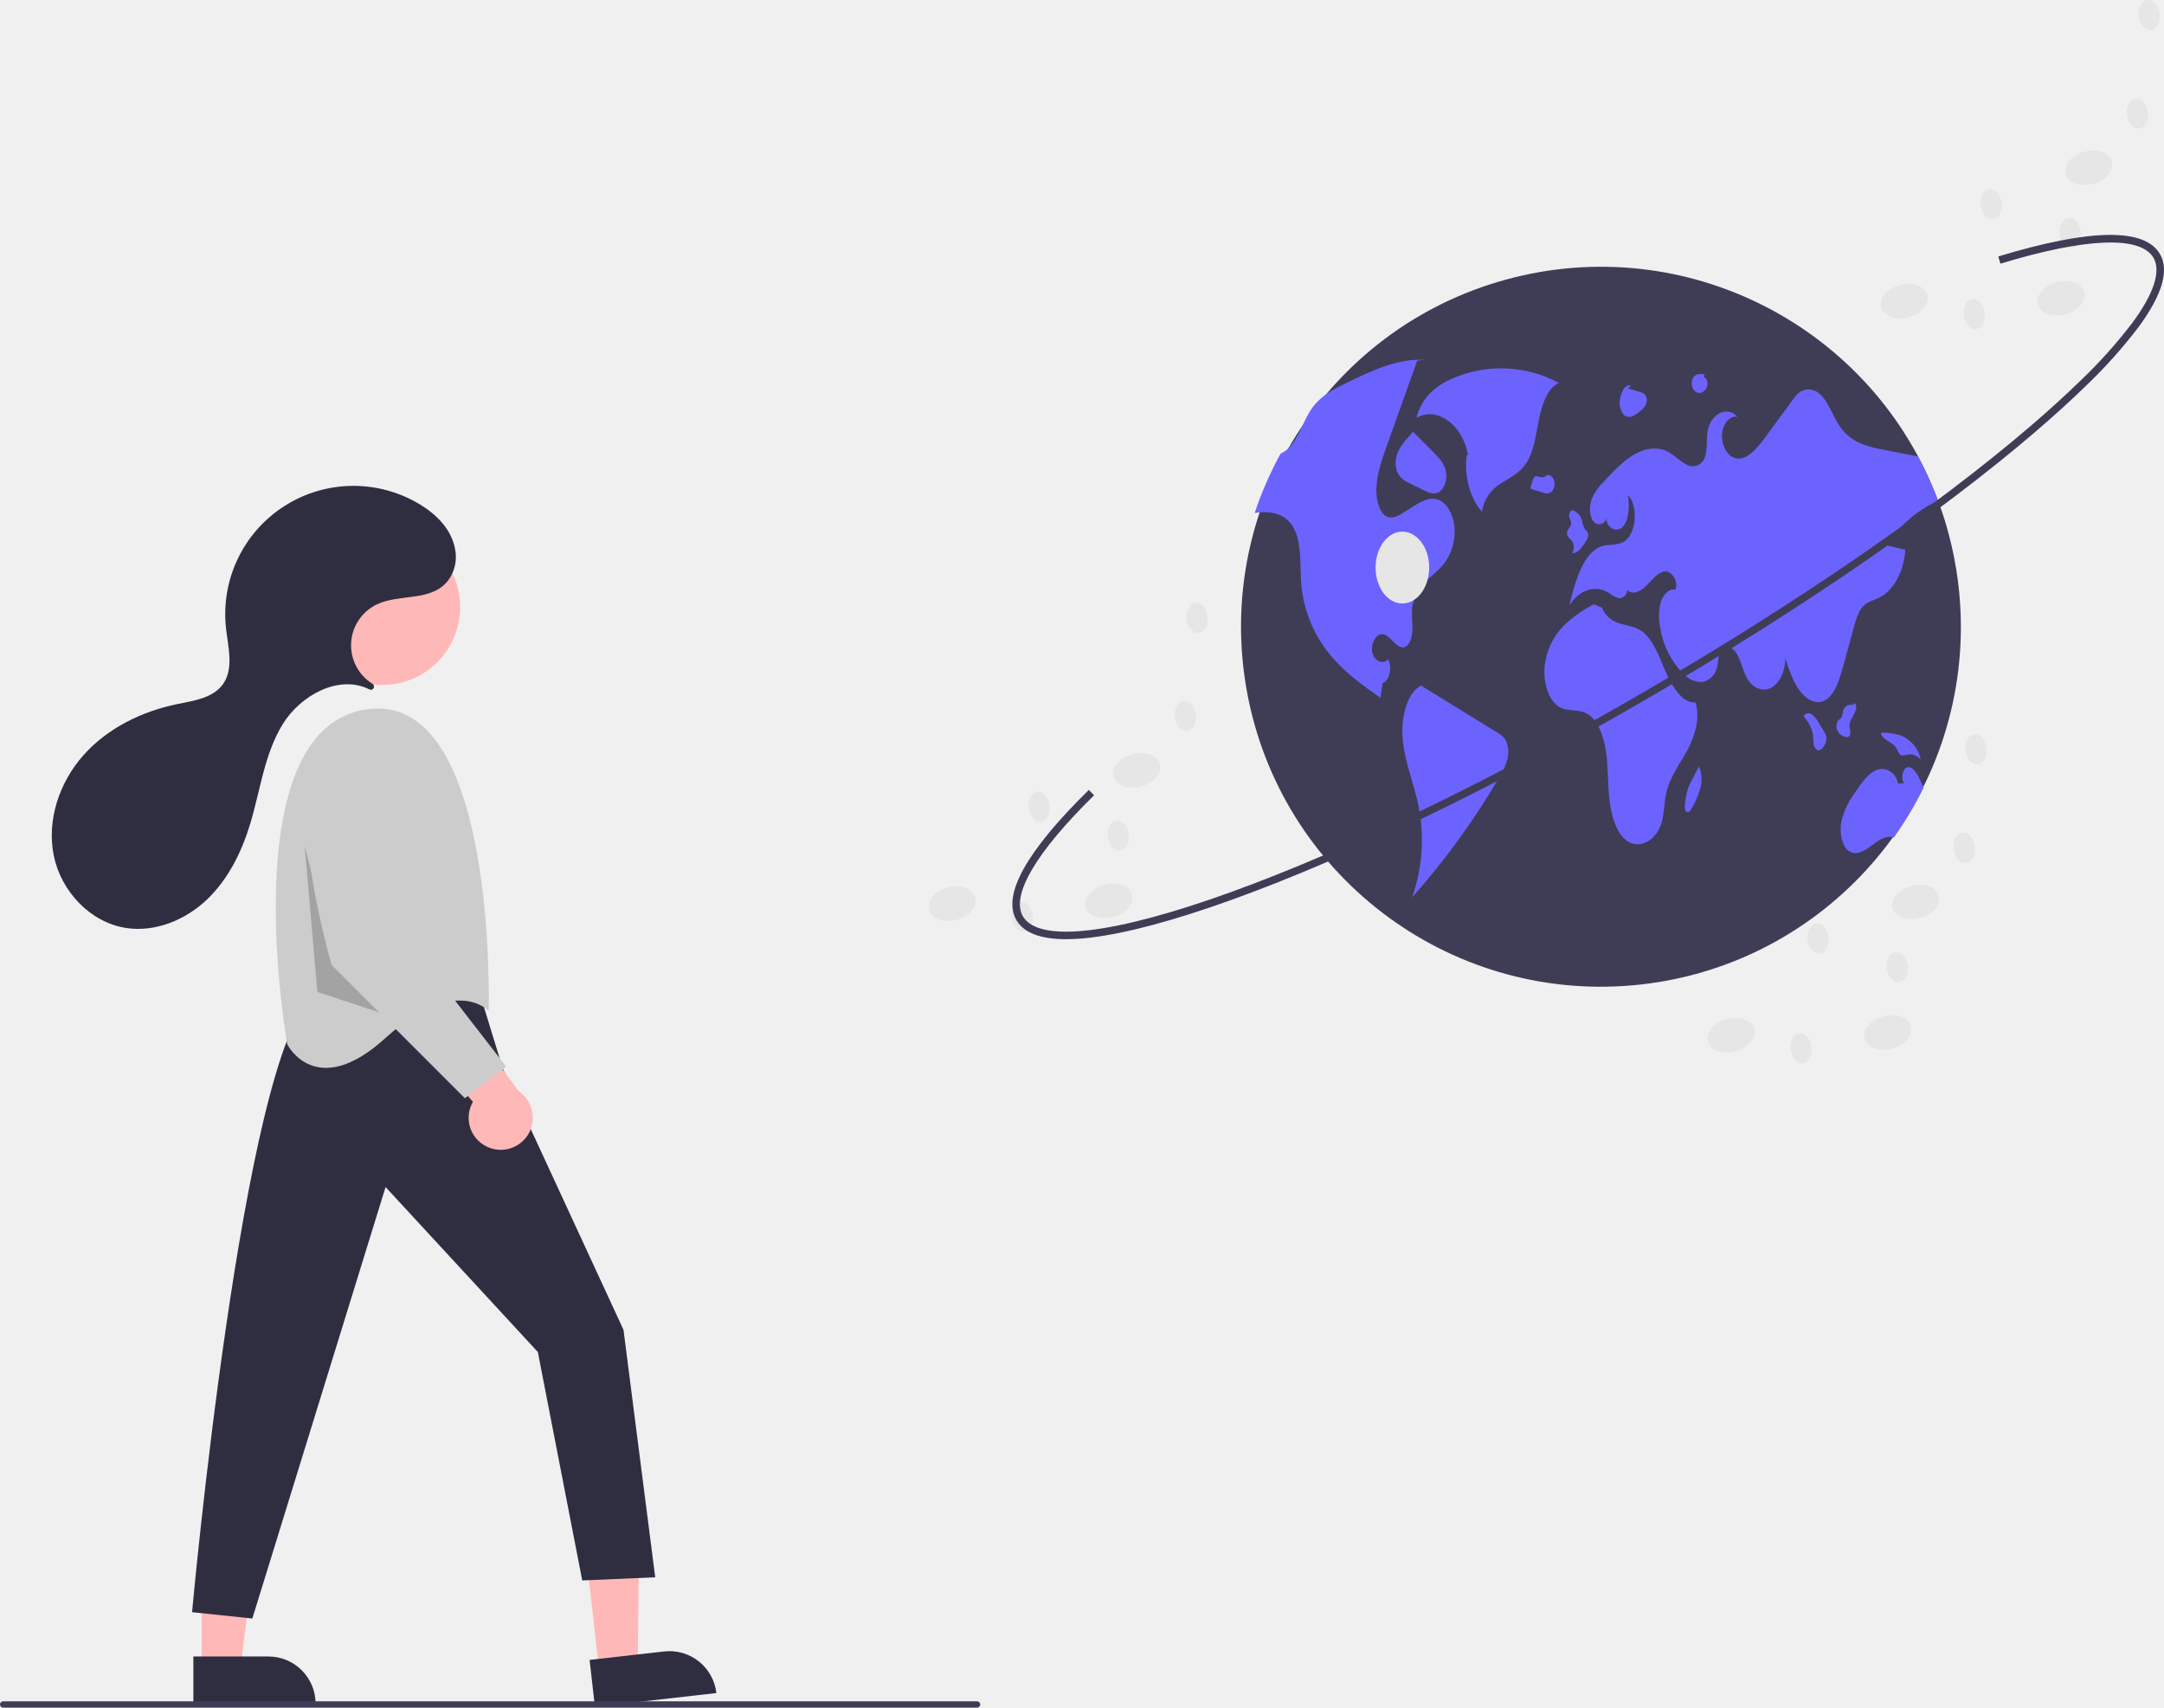
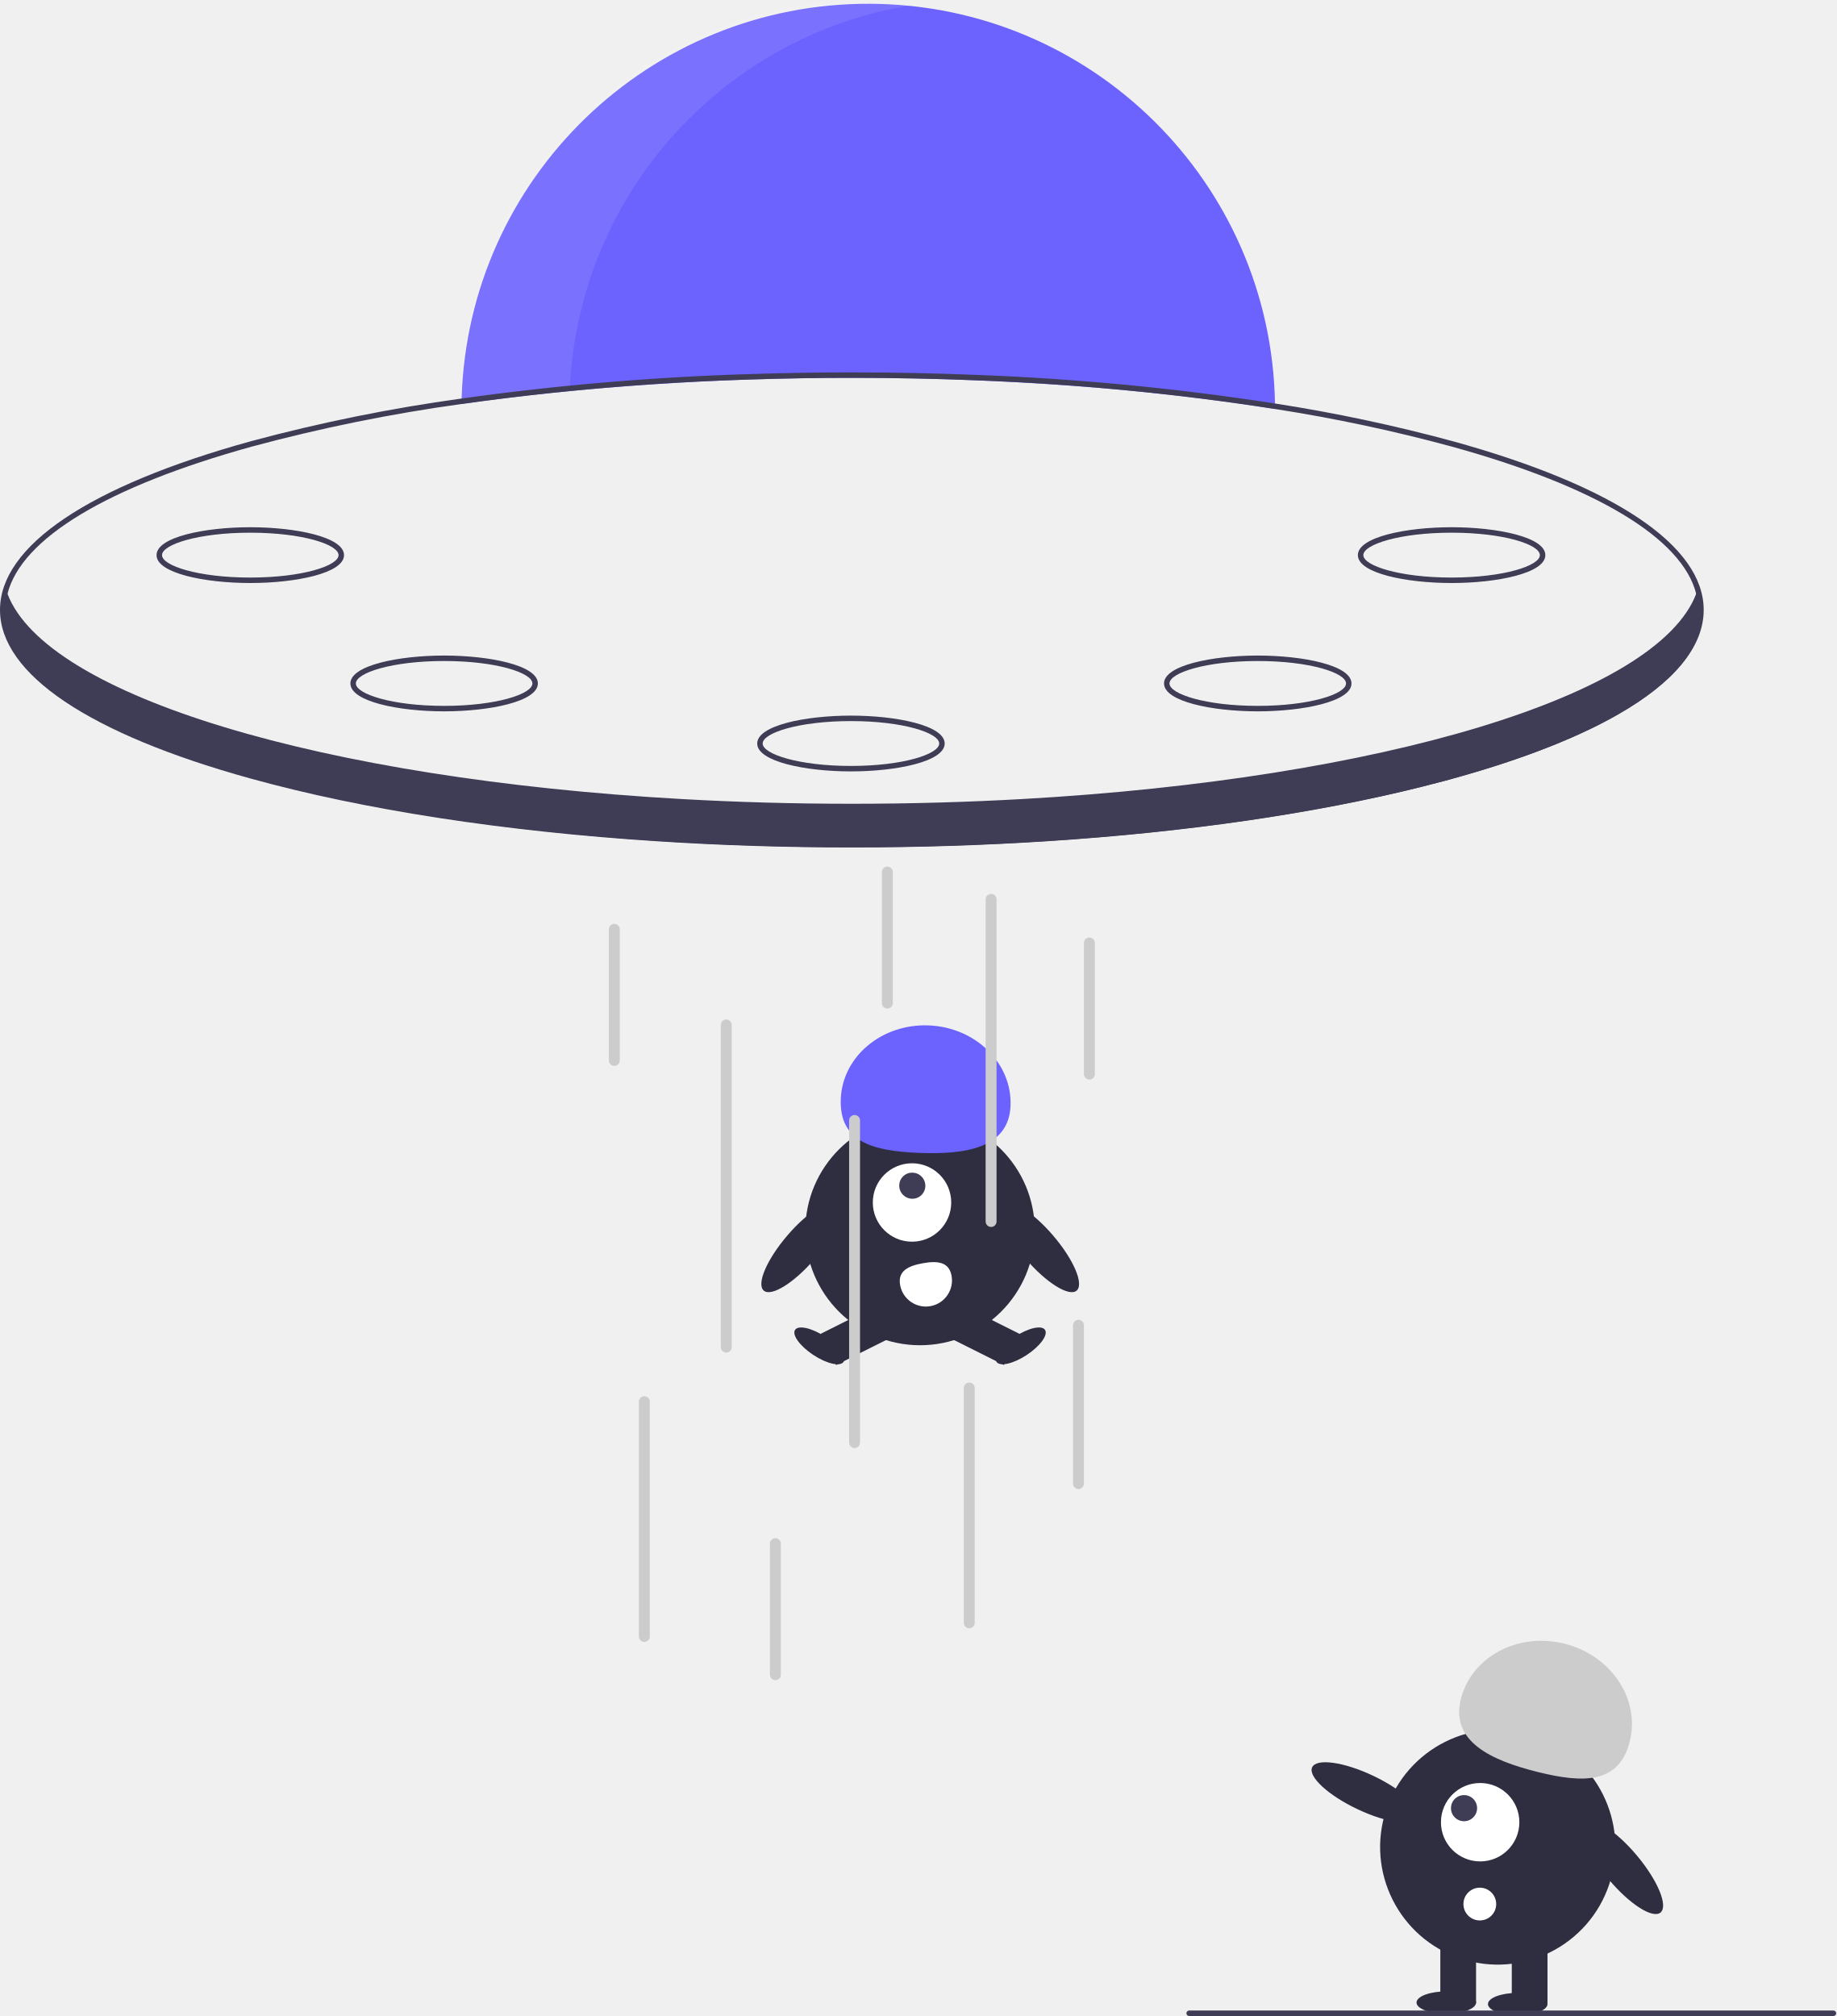
- <svg xmlns="http://www.w3.org/2000/svg" data-name="Layer 1" width="682.157" height="538.251" viewBox="0 0 682.157 538.251">
-   <polygon points="188.862 526.385 201.044 525.001 201.509 477.358 183.53 479.399 188.862 526.385" fill="#ffb8b8" />
-   <path d="M484.742,714.522l-38.285,4.344h0l-1.679-14.792h0l23.493-2.666a14.887,14.887,0,0,1,16.47,13.113h0Z" transform="translate(-258.9217 -180.8744)" fill="#2f2e41" />
-   <polygon points="63.582 525.623 75.842 525.623 81.674 478.334 63.58 478.336 63.582 525.623" fill="#ffb8b8" />
-   <path d="M358.408,717.88l-38.531.002h0l-.001-14.887h0l23.644-.001A14.887,14.887,0,0,1,358.408,717.88Z" transform="translate(-258.9217 -180.8744)" fill="#2f2e41" />
-   <path d="M410.465,495.03l7,22.769,38,82.231,10,78-23,1-14-72-48-52-42,136-19-2s16-176,38-194C357.465,495.03,393.465,478.03,410.465,495.03Z" transform="translate(-258.9217 -180.8744)" fill="#2f2e41" />
-   <circle cx="120.492" cy="191.348" r="24.561" fill="#ffb8b8" />
-   <path d="M412.965,499.53s3-102-39-95-24.5,105.5-24.5,105.5,9,18,31-2S412.965,499.53,412.965,499.53Z" transform="translate(-258.9217 -180.8744)" fill="#ccc" />
-   <polygon points="96.044 266.656 105.927 304.539 120.984 319.597 100.044 312.656 96.044 266.656" opacity="0.2" style="isolation:isolate" />
-   <path d="M413.276,542.668a10.056,10.056,0,0,1-5.277-14.488L384.64,501.137l18.414-2.397,19.359,26.048a10.11,10.11,0,0,1-9.137,17.88Z" transform="translate(-258.9217 -180.8744)" fill="#ffb8b8" />
-   <path d="M384.835,425.306l2.63,51.724,31,40-13,10-42-42s-15-51-4-66c4.125-5.625,8.672-7.172,12.744-6.908A13.78,13.78,0,0,1,384.835,425.306Z" transform="translate(-258.9217 -180.8744)" fill="#ccc" />
-   <path d="M376.493,398.03a1.014,1.014,0,0,0-.143-1.617,14.283,14.283,0,0,1,1.376-25.037c7.221-3.443,17.006-.764,22.344-7.38a12.409,12.409,0,0,0,2.303-10.077c-1.152-6.249-5.849-10.889-11.11-14.07a40.429,40.429,0,0,0-61.089,39.134c.679,6.014,2.535,12.758-1.041,17.641-3.147,4.297-9.088,5.103-14.307,6.171-11.193,2.29-21.992,7.574-29.588,16.108s-11.648,20.508-9.358,31.701,11.478,21.03,22.771,22.765c9.192,1.412,18.683-2.491,25.433-8.888s11.016-15.035,13.708-23.937c3.194-10.565,4.454-21.95,10.221-31.362,5.643-9.21,17.804-15.812,27.335-11.015a1.022,1.022,0,0,0,1.147-.137Z" transform="translate(-258.9217 -180.8744)" fill="#2f2e41" />
-   <path d="M566.922,719.126h-307a1,1,0,0,1,0-2h307a1,1,0,0,1,0,2Z" transform="translate(-258.9217 -180.8744)" fill="#3f3d56" />
-   <path d="M877.051,378.654a113.455,113.455,0,1,1-7.183-39.952c.247.666.489,1.332.723,2.005v.006q1.571,4.435,2.767,9.036A114.225,114.225,0,0,1,877.051,378.654Z" transform="translate(-258.9217 -180.8744)" fill="#3f3d56" />
-   <path d="M750.335,301.592a38.323,38.323,0,0,0-33.644-1.376c-4.704,2.047-9.657,5.72-11.226,12.351,6.347-3.746,14.562,2.172,16.195,11.666l-.381.105c-.863,6.576,1.063,13.735,4.791,17.812a12.528,12.528,0,0,1,6.013-8.918c2.739-1.801,5.769-3.109,7.86-6.204,2.479-3.669,3.108-9.032,4.092-13.924S746.888,302.955,750.335,301.592Z" transform="translate(-258.9217 -180.8744)" fill="#6c63ff" />
-   <path d="M714.808,357.549c-1.758,2.64-4.106,4.296-6.212,6.358a14.301,14.301,0,0,0-4.518,8.446c-.267,2.297.146,4.632.089,6.955-.057,2.322-.831,4.937-2.411,5.514-2.494.901-4.398-3.731-6.961-4.055-2.037-.254-3.871,2.951-3.281,5.73s3.363,4.01,4.956,2.196c1.44,2.418.425,6.802-1.739,7.545-.229,1.523-.457,3.04-.679,4.562-5.47-3.826-10.997-7.716-15.648-13.319a40.429,40.429,0,0,1-9.214-21.778c-.603-6.441.292-13.808-2.665-18.764-2.367-3.966-6.428-4.842-10.083-4.594-.666.044-1.339.121-2.005.203a112.966,112.966,0,0,1,8.179-18.719,8.014,8.014,0,0,0,2.05-1.276c3.401-2.887,4.912-8.731,7.672-12.774q.267-.39.552-.761c2.824-3.687,6.606-5.584,10.261-7.348,8.091-3.928,16.416-7.907,24.957-7.361l-2.43.235q-4.255,11.917-8.516,23.834-.647,1.827-1.307,3.661c-1.612,4.518-3.274,9.328-3.027,14.385.146,2.995,1.187,6.193,3.166,7.221,1.847.952,3.864-.216,5.647-1.371.755-.482,1.504-.965,2.259-1.453,2.71-1.745,5.711-3.534,8.573-2.367,2.621,1.066,4.556,4.626,4.924,8.465A16.924,16.924,0,0,1,714.808,357.549Z" transform="translate(-258.9217 -180.8744)" fill="#6c63ff" />
-   <path d="M730.923,411.789q-11.87-7.309-23.741-14.617l.134-.346c-4.92,1.874-6.963,10.62-6.15,17.772s3.57,13.546,4.963,20.515a54.454,54.454,0,0,1-2.053,28.573,234.003,234.003,0,0,0,27.489-37.879,20.265,20.265,0,0,0,2.487-5.514,8.771,8.771,0,0,0-.581-6.238A6.946,6.946,0,0,0,730.923,411.789Z" transform="translate(-258.9217 -180.8744)" fill="#6c63ff" />
-   <path d="M699.691,323.145a8.751,8.751,0,0,0-.401,6.364,7.054,7.054,0,0,0,3.941,3.65l4.373,2.167c1.455.721,3.023,1.449,4.505.856,1.789-.716,3.029-3.52,2.708-6.123-.341-2.77-2.088-4.676-3.702-6.298q-3.39-3.406-6.78-6.812l-1.274,1.56A17.009,17.009,0,0,0,699.691,323.145Z" transform="translate(-258.9217 -180.8744)" fill="#6c63ff" />
-   <path d="M853.611,352.758q2.951.695,5.901,1.39c-.343,6.644-3.636,12.793-8.052,15.02-1.84.927-3.89,1.269-5.413,3.001-1.377,1.574-2.075,4.023-2.716,6.365q-1.685,6.13-3.37,12.26c-1.206,4.404-2.754,9.296-5.889,10.883-2.69,1.364-5.768-.305-7.837-3.103-2.069-2.798-3.331-6.561-4.556-10.229.076,3.998-1.783,7.919-4.417,9.309-2.64,1.39-5.851.133-7.615-2.97-1.269-2.227-1.796-5.165-3.04-7.424-1.244-2.259-3.852-3.553-5.21-1.434-.895,1.409-.781,3.566-1.225,5.356a5.816,5.816,0,0,1-4.861,4.677,8.105,8.105,0,0,1-5.819-2.659,26.359,26.359,0,0,1-7.228-14.576,17.388,17.388,0,0,1,.203-7.97c.78-2.468,2.665-4.372,4.537-3.902,1.231-2.602-1.199-6.054-3.388-5.749-2.196.305-3.915,2.659-5.717,4.467-1.796,1.808-4.309,3.122-6.117,1.326a2.481,2.481,0,0,1-2.324,2.629q-.098.006-.195.004a8.998,8.998,0,0,1-3.281-1.739c-4.144-2.583-9.404-.869-12.348,4.017,1.84-7.83,4.537-16.816,10.191-18.656,2.31-.755,4.829-.133,7.012-1.44,3.865-2.316,4.645-11.067,1.307-14.677.425,3.414.343,7.399-1.459,9.734-1.802,2.335-5.584.812-5.356-2.64a2.313,2.313,0,0,1-4.302.914c-1.199-1.827-1.098-4.816-.247-6.999a16.487,16.487,0,0,1,3.699-5.254c3.014-3.23,6.073-6.498,9.563-8.528,3.496-2.031,7.532-2.716,11.035-.698,1.847,1.066,3.471,2.843,5.356,3.782a3.969,3.969,0,0,0,5.465-1.28l0-0q.032-.051.062-.104c1.402-2.462.742-6.117,1.263-9.195.933-5.438,6.371-7.983,9.385-4.391-2.253-.577-4.581,2.088-4.861,5.318-.286,3.23,1.345,6.491,3.528,7.469,3.668,1.624,7.259-2.462,10.032-6.244q4.34-5.939,8.693-11.872a14.347,14.347,0,0,1,1.555-1.891,5.002,5.002,0,0,1,6.834-.14c2.932,2.392,4.309,7.297,6.714,10.673,3.49,4.905,8.712,6.098,13.573,7.05q5.435,1.057,10.876,2.126a112.69,112.69,0,0,1,6.314,13.941A38.211,38.211,0,0,0,853.611,352.758Z" transform="translate(-258.9217 -180.8744)" fill="#6c63ff" />
-   <path d="M865.325,429.108a113.761,113.761,0,0,1-9.455,15.819c-2.284-.977-4.74.768-6.879,2.405-2.234,1.713-4.918,3.382-7.209,1.821-2.341-1.599-3.097-6.073-2.354-9.62a25.632,25.632,0,0,1,4.391-9.036c1.904-2.843,3.94-5.793,6.587-6.898,2.652-1.104,6.06.457,6.834,4.226l1.878-.064c-1.053-1.447-.501-4.442.914-4.969,1.631-.615,3.046,1.624,4.01,3.604C864.474,427.293,864.912,428.194,865.325,429.108Z" transform="translate(-258.9217 -180.8744)" fill="#6c63ff" />
-   <path d="M793.388,402.305c-4.037.254-7.235-4.716-9.36-9.606s-4.064-10.481-7.707-12.97c-2.081-1.422-4.455-1.617-6.712-2.306a8.311,8.311,0,0,1-5.7-5.019l-2.561-1.035a38.461,38.461,0,0,0-9.723,6.933,21.732,21.732,0,0,0-5.794,12.666c-.489,5.126,1.317,10.842,4.693,12.768,2.667,1.522,5.773.563,8.474,1.955,3.376,1.74,5.38,6.796,6.138,11.788s.566,10.179,1.109,15.228,2.039,10.301,5.134,12.888c3.874,3.237,9.558.547,11.296-5.346.852-2.891.823-6.153,1.461-9.153,1.123-5.284,4.153-9.205,6.556-13.54S794.986,407.335,793.388,402.305Z" transform="translate(-258.9217 -180.8744)" fill="#6c63ff" />
-   <path d="M753.494,350.378a10.773,10.773,0,0,1,1.051,1.116,3.667,3.667,0,0,1-.065,3.787,3.523,3.523,0,0,0,2.523-1.282,16.214,16.214,0,0,0,1.934-2.725,2.97,2.97,0,0,0,.57-2.377c-.191-.544-.642-.776-.958-1.186a8.058,8.058,0,0,1-.885-2.57,4.635,4.635,0,0,0-3.359-3.54l.202.039a1.919,1.919,0,0,0-.899,2.044c.123.792.631,1.449.581,2.257-.073,1.161-1.233,1.706-1.305,2.868A2.217,2.217,0,0,0,753.494,350.378Z" transform="translate(-258.9217 -180.8744)" fill="#6c63ff" />
-   <path d="M746.577,330.643l.018-.004a3.242,3.242,0,0,0,.344-.367Z" transform="translate(-258.9217 -180.8744)" fill="#6c63ff" />
-   <path d="M747.787,336.094a3.521,3.521,0,0,0,1.096-3.49c-.293-1.32-1.331-2.208-2.289-1.964a2.333,2.333,0,0,1-2.169.639c-.592-.152-1.242-.545-1.755-.099a2.657,2.657,0,0,0-.598,1.167q-.285.875-.57,1.75a1.104,1.104,0,0,0-.067.663.562.562,0,0,0,.431.343l3.42,1.008A2.947,2.947,0,0,0,747.787,336.094Z" transform="translate(-258.9217 -180.8744)" fill="#6c63ff" />
-   <path d="M833.86,411.352q-.79-1.294-1.581-2.589a8.648,8.648,0,0,0-2.083-2.616,1.846,1.846,0,0,0-2.601.23l-0.0 0-.028.034.064.493a11.131,11.131,0,0,1,2.777,5.418c.12.882.078,1.794.184,2.68a3.126,3.126,0,0,0,.976,2.186c.83.554,1.804-.263,2.395-1.26a4.34,4.34,0,0,0,.672-2.763A4.844,4.844,0,0,0,833.86,411.352Z" transform="translate(-258.9217 -180.8744)" fill="#6c63ff" />
-   <path d="M842.127,412.475a5.974,5.974,0,0,0-.193-2.409,5.288,5.288,0,0,1,.805-2.998,9.748,9.748,0,0,0,1.254-2.749,2.299,2.299,0,0,0-.06-1.346c-.174-.392-.597-.571-.839-.26l.519.334a4.723,4.723,0,0,0-2.105.102,2.605,2.605,0,0,0-1.595,1.798,11.13,11.13,0,0,1-.418,1.866c-.309.636-.908.848-1.285,1.406a3.361,3.361,0,0,0,.053,3.193,3.727,3.727,0,0,0,2.108,1.658C841.003,413.296,841.837,413.308,842.127,412.475Z" transform="translate(-258.9217 -180.8744)" fill="#6c63ff" />
-   <path d="M856.85,416.917a7.243,7.243,0,0,0,.912,1.674c.705.71,1.663.274,2.518.101a4.353,4.353,0,0,1,4.141,1.661,10.541,10.541,0,0,0-6.063-7.564,17.812,17.812,0,0,0-6.235-.975l-.362.093C852.685,414.593,855.582,414.533,856.85,416.917Z" transform="translate(-258.9217 -180.8744)" fill="#6c63ff" />
-   <path d="M794.492,422.411l.005.012.105-.203Z" transform="translate(-258.9217 -180.8744)" fill="#6c63ff" />
-   <path d="M792.259,426.734a19.84,19.84,0,0,0-1.253,2.753,23.963,23.963,0,0,0-.908,4.71c-.113.908-.148,2.067.42,2.509a.807.807,0,0,0,1.055-.143,4.173,4.173,0,0,0,.765-1.137,26.195,26.195,0,0,0,2.583-6.129,10.666,10.666,0,0,0-.423-6.874Q793.378,424.578,792.259,426.734Z" transform="translate(-258.9217 -180.8744)" fill="#6c63ff" />
-   <path d="M770.711,311.552a2.543,2.543,0,0,0,2.74.535,9.05,9.05,0,0,0,2.579-1.703,6.067,6.067,0,0,0,1.563-1.705,3.458,3.458,0,0,0,.32-2.635,2.676,2.676,0,0,0-2.04-1.613q-1.898-.563-3.797-1.126l.915-.825c-.942-.505-1.984.433-2.573,1.594a8.582,8.582,0,0,0-.781,2.404A6.171,6.171,0,0,0,770.711,311.552Z" transform="translate(-258.9217 -180.8744)" fill="#6c63ff" />
-   <path d="M793.054,304.052a2.091,2.091,0,0,0,2.849.232,3.185,3.185,0,0,0,1.26-2.27c.09-.995-.403-2.102-1.106-2.188l.161-.932c-1.354-.245-3.021-.294-3.746,1.351A3.861,3.861,0,0,0,793.054,304.052Z" transform="translate(-258.9217 -180.8744)" fill="#6c63ff" />
-   <ellipse cx="442.072" cy="178.894" rx="8.447" ry="11.327" fill="#e6e6e6" />
-   <ellipse cx="854.01" cy="506.281" rx="7.557" ry="5.257" transform="translate(-360.4477 55.95466) rotate(-14.91271)" fill="#e6e6e6" />
-   <ellipse cx="804.613" cy="507.196" rx="7.557" ry="5.257" transform="matrix(0.96632, -0.25735, 0.25735, 0.96632, -362.3469, 43.27341)" fill="#e6e6e6" />
-   <ellipse cx="862.785" cy="465.184" rx="7.557" ry="5.257" transform="translate(-349.5759 56.82874) rotate(-14.91271)" fill="#e6e6e6" />
-   <ellipse cx="878.119" cy="448.054" rx="3.322" ry="4.776" transform="translate(-307.3788 -69.42422) rotate(-7.0677)" fill="#e6e6e6" />
-   <ellipse cx="881.808" cy="417.049" rx="3.322" ry="4.776" transform="translate(-303.5358 -69.20601) rotate(-7.0677)" fill="#e6e6e6" />
-   <ellipse cx="832.015" cy="476.653" rx="3.322" ry="4.776" transform="translate(-311.2479 -74.87966) rotate(-7.0677)" fill="#e6e6e6" />
-   <ellipse cx="856.989" cy="485.692" rx="3.322" ry="4.776" transform="translate(-312.1703 -71.73819) rotate(-7.0677)" fill="#e6e6e6" />
-   <ellipse cx="826.666" cy="511.294" rx="3.322" ry="4.776" transform="translate(-315.5509 -75.27458) rotate(-7.0677)" fill="#e6e6e6" />
-   <ellipse cx="608.48" cy="464.799" rx="7.557" ry="5.257" transform="translate(-358.0422 -8.62878) rotate(-14.91271)" fill="#e6e6e6" />
-   <ellipse cx="559.084" cy="465.714" rx="7.557" ry="5.257" transform="translate(-359.9414 -21.31002) rotate(-14.91271)" fill="#e6e6e6" />
-   <ellipse cx="617.256" cy="423.702" rx="7.557" ry="5.257" transform="matrix(0.96632, -0.25735, 0.25735, 0.96632, -347.1704, -7.75469)" fill="#e6e6e6" />
-   <ellipse cx="632.59" cy="406.573" rx="3.322" ry="4.776" transform="translate(-304.1404 -99.94986) rotate(-7.0677)" fill="#e6e6e6" />
-   <ellipse cx="636.278" cy="375.567" rx="3.322" ry="4.776" transform="translate(-300.2975 -99.73165) rotate(-7.0677)" fill="#e6e6e6" />
-   <ellipse cx="586.486" cy="435.171" rx="3.322" ry="4.776" transform="translate(-308.0096 -105.4053) rotate(-7.0677)" fill="#e6e6e6" />
-   <ellipse cx="611.459" cy="444.21" rx="3.322" ry="4.776" transform="translate(-308.932 -102.2638) rotate(-7.0677)" fill="#e6e6e6" />
-   <ellipse cx="581.137" cy="469.813" rx="3.322" ry="4.776" transform="translate(-312.3126 -105.8002) rotate(-7.0677)" fill="#e6e6e6" />
-   <ellipse cx="908.586" cy="274.864" rx="7.557" ry="5.257" transform="translate(-299.055 62.20536) rotate(-14.91271)" fill="#e6e6e6" />
-   <ellipse cx="859.19" cy="275.779" rx="7.557" ry="5.257" transform="translate(-300.9542 49.52411) rotate(-14.91271)" fill="#e6e6e6" />
-   <ellipse cx="917.361" cy="233.767" rx="7.557" ry="5.257" transform="matrix(0.96632, -0.25735, 0.25735, 0.96632, -288.1832, 63.07944)" fill="#e6e6e6" />
-   <ellipse cx="932.696" cy="216.637" rx="3.322" ry="4.776" transform="translate(-278.49 -64.46748) rotate(-7.0677)" fill="#e6e6e6" />
-   <ellipse cx="936.384" cy="185.632" rx="3.322" ry="4.776" transform="translate(-274.647 -64.24926) rotate(-7.0677)" fill="#e6e6e6" />
-   <ellipse cx="886.592" cy="245.236" rx="3.322" ry="4.776" transform="translate(-282.3592 -69.92291) rotate(-7.0677)" fill="#e6e6e6" />
-   <ellipse cx="911.565" cy="254.275" rx="3.322" ry="4.776" transform="translate(-283.2816 -66.78145) rotate(-7.0677)" fill="#e6e6e6" />
-   <ellipse cx="881.243" cy="279.877" rx="3.322" ry="4.776" transform="translate(-286.6622 -70.31783) rotate(-7.0677)" fill="#e6e6e6" />
-   <path d="M594.991,476.906c-8.082,0-13.336-2.008-15.661-6-4.586-7.872,3.095-21.685,22.827-41.055l1.658,1.688c-18.33,17.993-26.299,31.551-22.441,38.176,2.442,4.19,9.708,5.692,21.019,4.341,11.228-1.34,26.108-5.336,44.227-11.874,37.301-13.462,84.099-36.169,131.773-63.94,47.673-27.77,90.51-57.276,120.622-83.083,5.784-4.958,11.033-9.727,15.601-14.175a155.354,155.354,0,0,0,16.545-18.439c6.754-9.171,9.034-16.233,6.592-20.424-4.078-7-21.208-6.342-48.237,1.856l-.686-2.265c28.999-8.794,46.148-9.058,50.968-.782,2.995,5.142.73,12.886-6.731,23.019a157.689,157.689,0,0,1-16.8,18.731c-4.604,4.483-9.89,9.286-15.712,14.276-30.217,25.898-73.178,55.492-120.97,83.331-47.794,27.841-94.729,50.613-132.161,64.122-18.287,6.6-33.343,10.637-44.75,11.998A65.227,65.227,0,0,1,594.991,476.906Z" transform="translate(-258.9217 -180.8744)" fill="#3f3d56" />
+ <svg xmlns="http://www.w3.org/2000/svg" data-name="Layer 1" width="672.532" height="738.394" viewBox="0 0 672.532 738.394">
+   <path d="M730.734,230.607c-46.62-7.44-99.71-11.41-155-11.41-50.6,0-99.35,3.32-142.98,9.58.01-.67.02-1.34.05-2.01a148.999,148.999,0,0,1,297.91,1.82C730.724,229.267,730.734,229.937,730.734,230.607Z" transform="translate(-263.7342 -80.80301)" fill="#6c63ff" />
+   <g opacity="0.1">
+     <path d="M601.285,82.144A149.047,149.047,0,0,0,432.353,225.373c-.03.67-.04,1.34-.05,2.01,12.962-1.86,26.385-3.454,40.165-4.784A149.022,149.022,0,0,1,601.285,82.144Z" transform="translate(-263.7342 -80.80301)" fill="#fff" />
+   </g>
+   <path d="M795.914,242.427a600.121,600.121,0,0,0-65.2-13.84,943.364,943.364,0,0,0-108.74-10.45c-15.17-.62-30.62-.94-46.24-.94-12.38,0-24.66.2-36.77.6a973.29,973.29,0,0,0-106.16,8.97,624.292,624.292,0,0,0-77.25,15.66c-59.21,16.37-91.82,38.31-91.82,61.77s32.61,45.4,91.82,61.77c41.64,11.52,92.98,19.37,148.92,22.97,23.09,1.5,46.96,2.26,71.26,2.26,24.38,0,48.33-.77,71.49-2.27,50.91-3.29,98.01-10.1,137.43-20,.21-.06.41-.11.62-.16,2.66-.66,5.28-1.35,7.87-2.04.93-.26,1.85-.51,2.77-.76a.978.978,0,0,1,.16-.05c.88-.24,1.75-.49,2.62-.73,1.74-.5,3.46-.99,5.15-1.5.08-.02.15-.04.22-.06,1.47-.44,2.91-.88,4.34-1.32,1.17-.37,2.33-.73,3.48-1.1q1.261-.405,2.49-.81c.6-.2,1.19-.39,1.77-.59.79-.26,1.58-.53,2.36-.8.33-.11.66-.22.98-.34.75-.25,1.48-.51,2.21-.77.79-.28,1.58-.57,2.36-.85.65-.23,1.3-.47,1.94-.71.54-.21,1.07-.41,1.61-.61,1.47-.55,2.91-1.12,4.33-1.68.71-.29,1.42-.57,2.12-.86.69-.28,1.39-.57,2.07-.86q1.679-.705,3.3-1.41c.52-.24,1.05-.47,1.56-.69.39-.18.77-.35,1.16-.53.28-.12.56-.25.83-.38,1.01-.46,2.01-.93,2.99-1.4q5.64-2.7,10.53-5.52c20.45-11.71,31.24-24.7,31.24-38.2C887.734,280.737,855.124,258.797,795.914,242.427Zm-.54,121.62c-41.69,11.53-93.17,19.38-149.26,22.95-22.81,1.45-46.39,2.2-70.38,2.2-23.91,0-47.41-.74-70.15-2.19-56.18-3.56-107.74-11.41-149.49-22.96-58.27-16.12-90.36-37.37-90.36-59.85a24.118,24.118,0,0,1,.74-5.89c5.1-20.28,36.47-39.26,89.62-53.96a623.806,623.806,0,0,1,76.66-15.57,976.027,976.027,0,0,1,106.8-9q17.881-.585,36.18-.58c15.41,0,30.65.31,45.63.91a941.367,941.367,0,0,1,109.37,10.5A598.858,598.858,0,0,1,795.374,244.347c53.14,14.7,84.5,33.67,89.61,53.94a23.822,23.822,0,0,1,.75,5.91C885.734,326.677,853.644,347.927,795.374,364.047Z" transform="translate(-263.7342 -80.80301)" fill="#3f3d56" />
+   <path d="M887.164,305.107c0,13.36-11.01,26-30.67,37.29-3.27,1.88-6.79,3.72-10.53,5.52-.98.47-1.98.94-2.99,1.4-.27.13-.55.26-.83.38-.39.18-.77.35-1.16.53-.51.22-1.04.45-1.56.69q-1.62.705-3.3,1.41c-.68.29-1.38.58-2.07.86-.7.29-1.41.57-2.12.86-1.42.56-2.86,1.13-4.33,1.68-.54.2-1.07.4-1.61.61-.64.24-1.29.48-1.94.71-.78.28-1.57.57-2.36.85-.73.26-1.46.52-2.21.77-.32.12-.65.23-.98.34-.78.27-1.57.54-2.36.8-.58.2-1.17.39-1.77.59q-1.23.405-2.49.81c-1.15.37-2.31.73-3.48,1.1-1.43.44-2.87.88-4.34,1.32-.07.02-.14.04-.22.06-1.69.51-3.41,1-5.15,1.5-.87.24-1.74.49-2.62.73a.978.978,0,0,0-.16.05c-.92.25-1.84.5-2.77.76-2.58.68-5.21,1.37-7.87,2.04-.21.05-.41.1-.62.16-38.35,9.58-85.4,16.56-137.47,19.93-22.81,1.47-46.59,2.25-71.02,2.25-24.65,0-48.63-.79-71.62-2.29-137.24-8.95-239.38-43.03-239.38-83.71a25.072,25.072,0,0,1,1.12-7.3c.06.17.12.33.19.5,14.27,37.48,115.54,67.77,246.94,75.16,20.13,1.14,40.98,1.73,62.32,1.73,21.43,0,42.36-.6,62.57-1.74,131.29-7.42,232.46-37.72,246.68-75.17q.36-.9.63-1.8A25.305,25.305,0,0,1,887.164,305.107Z" transform="translate(-263.7342 -80.80301)" fill="#3f3d56" />
+   <path d="M355.404,294.343c-16.643,0-34.331-3.581-34.331-10.217s17.688-10.217,34.331-10.217,34.331,3.581,34.331,10.217S372.046,294.343,355.404,294.343Zm0-18.434c-19.053,0-32.331,4.331-32.331,8.217s13.278,8.217,32.331,8.217,32.331-4.331,32.331-8.217S374.457,275.909,355.404,275.909Z" transform="translate(-263.7342 -80.80301)" fill="#3f3d56" />
+   <path d="M426.403,341.343c-16.643,0-34.331-3.581-34.331-10.217s17.688-10.217,34.331-10.217c16.643,0,34.331,3.581,34.331,10.217S443.046,341.343,426.403,341.343Zm0-18.434c-19.053,0-32.331,4.331-32.331,8.217s13.278,8.217,32.331,8.217,32.331-4.331,32.331-8.217S445.456,322.909,426.403,322.909Z" transform="translate(-263.7342 -80.80301)" fill="#3f3d56" />
+   <path d="M795.403,294.343c-16.643,0-34.331-3.581-34.331-10.217s17.688-10.217,34.331-10.217c16.643,0,34.331,3.581,34.331,10.217S812.046,294.343,795.403,294.343Zm0-18.434c-19.053,0-32.331,4.331-32.331,8.217s13.278,8.217,32.331,8.217,32.331-4.331,32.331-8.217S814.456,275.909,795.403,275.909Z" transform="translate(-263.7342 -80.80301)" fill="#3f3d56" />
+   <path d="M724.403,341.343c-16.643,0-34.331-3.581-34.331-10.217s17.688-10.217,34.331-10.217c16.643,0,34.331,3.581,34.331,10.217S741.046,341.343,724.403,341.343Zm0-18.434c-19.053,0-32.331,4.331-32.331,8.217s13.278,8.217,32.331,8.217,32.331-4.331,32.331-8.217S743.456,322.909,724.403,322.909Z" transform="translate(-263.7342 -80.80301)" fill="#3f3d56" />
+   <path d="M575.403,363.343c-16.643,0-34.331-3.581-34.331-10.217s17.688-10.217,34.331-10.217c16.643,0,34.331,3.581,34.331,10.217S592.046,363.343,575.403,363.343Zm0-18.434c-19.053,0-32.331,4.331-32.331,8.217s13.278,8.217,32.331,8.217,32.331-4.331,32.331-8.217S594.456,344.909,575.403,344.909Z" transform="translate(-263.7342 -80.80301)" fill="#3f3d56" />
+   <circle cx="336.978" cy="450.704" r="42.012" fill="#2f2e41" />
+   <rect x="565.937" y="563.554" width="22.868" height="12.763" transform="translate(-457.8202 238.0583) rotate(-26.60099)" fill="#2f2e41" />
+   <ellipse cx="563.82" cy="573.748" rx="3.989" ry="10.636" transform="translate(-489.2755 647.8291) rotate(-56.60122)" fill="#2f2e41" />
+   <rect x="617.672" y="558.502" width="12.763" height="22.868" transform="translate(-428.7216 791.9256) rotate(-63.39901)" fill="#2f2e41" />
+   <ellipse cx="637.604" cy="573.748" rx="10.636" ry="3.989" transform="translate(-474.2674 364.9233) rotate(-33.39878)" fill="#2f2e41" />
+   <circle cx="334.037" cy="440.428" r="14.359" fill="#fff" />
+   <ellipse cx="597.87" cy="515.084" rx="4.766" ry="4.8" transform="translate(-452.8417 492.8192) rotate(-45)" fill="#3f3d56" />
+   <path d="M633.854,485.802c.632-15.554-12.773-28.728-29.941-29.425s-31.597,11.346-32.229,26.9,11.302,19.087,28.47,19.785S633.222,501.356,633.854,485.802Z" transform="translate(-263.7342 -80.80301)" fill="#6c63ff" />
+   <ellipse cx="644.388" cy="537.568" rx="6.594" ry="21.006" transform="translate(-458.4377 468.6175) rotate(-40.64516)" fill="#2f2e41" />
+   <ellipse cx="557.154" cy="537.568" rx="21.006" ry="6.594" transform="translate(-477.3791 529.3527) rotate(-49.35484)" fill="#2f2e41" />
+   <path d="M612.251,548.064a9.572,9.572,0,0,1-18.835,3.429l-.003-.018c-.942-5.202,3.08-7.043,8.283-7.985S611.309,542.862,612.251,548.064Z" transform="translate(-263.7342 -80.80301)" fill="#fff" />
+   <path d="M529.734,576.197a2,2,0,0,1-2-2v-118a2,2,0,0,1,4,0v118A2,2,0,0,1,529.734,576.197Z" transform="translate(-263.7342 -80.80301)" fill="#ccc" />
+   <path d="M499.734,682.197a2,2,0,0,1-2-2v-86a2,2,0,1,1,4,0v86A2,2,0,0,1,499.734,682.197Z" transform="translate(-263.7342 -80.80301)" fill="#ccc" />
+   <path d="M576.734,611.197a2,2,0,0,1-2-2v-118a2,2,0,1,1,4,0v118A2,2,0,0,1,576.734,611.197Z" transform="translate(-263.7342 -80.80301)" fill="#ccc" />
+   <path d="M547.734,696.197a2,2,0,0,1-2-2v-48a2,2,0,1,1,4,0v48A2,2,0,0,1,547.734,696.197Z" transform="translate(-263.7342 -80.80301)" fill="#ccc" />
+   <path d="M588.734,450.197a2,2,0,0,1-2-2v-48a2,2,0,0,1,4,0v48A2,2,0,0,1,588.734,450.197Z" transform="translate(-263.7342 -80.80301)" fill="#ccc" />
+   <path d="M488.734,471.197a2,2,0,0,1-2-2v-48a2,2,0,0,1,4,0v48A2,2,0,0,1,488.734,471.197Z" transform="translate(-263.7342 -80.80301)" fill="#ccc" />
+   <path d="M662.734,476.197a2,2,0,0,1-2-2v-48a2,2,0,1,1,4,0v48A2,2,0,0,1,662.734,476.197Z" transform="translate(-263.7342 -80.80301)" fill="#ccc" />
+   <path d="M658.734,626.197a2,2,0,0,1-2-2v-58a2,2,0,1,1,4,0v58A2,2,0,0,1,658.734,626.197Z" transform="translate(-263.7342 -80.80301)" fill="#ccc" />
+   <path d="M618.734,677.197a2,2,0,0,1-2-2v-86a2,2,0,1,1,4,0v86A2,2,0,0,1,618.734,677.197Z" transform="translate(-263.7342 -80.80301)" fill="#ccc" />
+   <path d="M626.734,530.197a2,2,0,0,1-2-2v-118a2,2,0,1,1,4,0v118A2,2,0,0,1,626.734,530.197Z" transform="translate(-263.7342 -80.80301)" fill="#ccc" />
+   <ellipse cx="858.104" cy="764.783" rx="6.76" ry="21.534" transform="translate(-554.5318 648.4649) rotate(-39.93837)" fill="#2f2e41" />
+   <circle cx="812.297" cy="757.305" r="43.067" transform="translate(-426.7515 1207.633) rotate(-71.56505)" fill="#2f2e41" />
+   <rect x="553.707" y="710.302" width="13.084" height="23.442" fill="#2f2e41" />
+   <rect x="527.54" y="710.302" width="13.084" height="23.442" fill="#2f2e41" />
+   <ellipse cx="555.888" cy="734.016" rx="10.903" ry="4.089" fill="#2f2e41" />
+   <ellipse cx="529.72" cy="733.471" rx="10.903" ry="4.089" fill="#2f2e41" />
+   <path d="M798.774,703.169c3.846-15.487,20.821-24.601,37.915-20.356s27.834,20.24,23.989,35.727-16.604,15.537-33.698,11.292S794.928,718.656,798.774,703.169Z" transform="translate(-263.7342 -80.80301)" fill="#ccc" />
+   <ellipse cx="763.788" cy="737.322" rx="6.76" ry="21.534" transform="translate(-493.4425 1030.659) rotate(-64.62574)" fill="#2f2e41" />
+   <circle cx="542.124" cy="667.415" r="14.359" fill="#fff" />
+   <circle cx="536.222" cy="662.268" r="4.786" fill="#3f3d56" />
+   <circle cx="542" cy="697.394" r="6" fill="#fff" />
+   <path d="M935.266,819.197h-236a1,1,0,0,1,0-2h236a1,1,0,0,1,0,2Z" transform="translate(-263.7342 -80.80301)" fill="#3f3d56" />
</svg>
